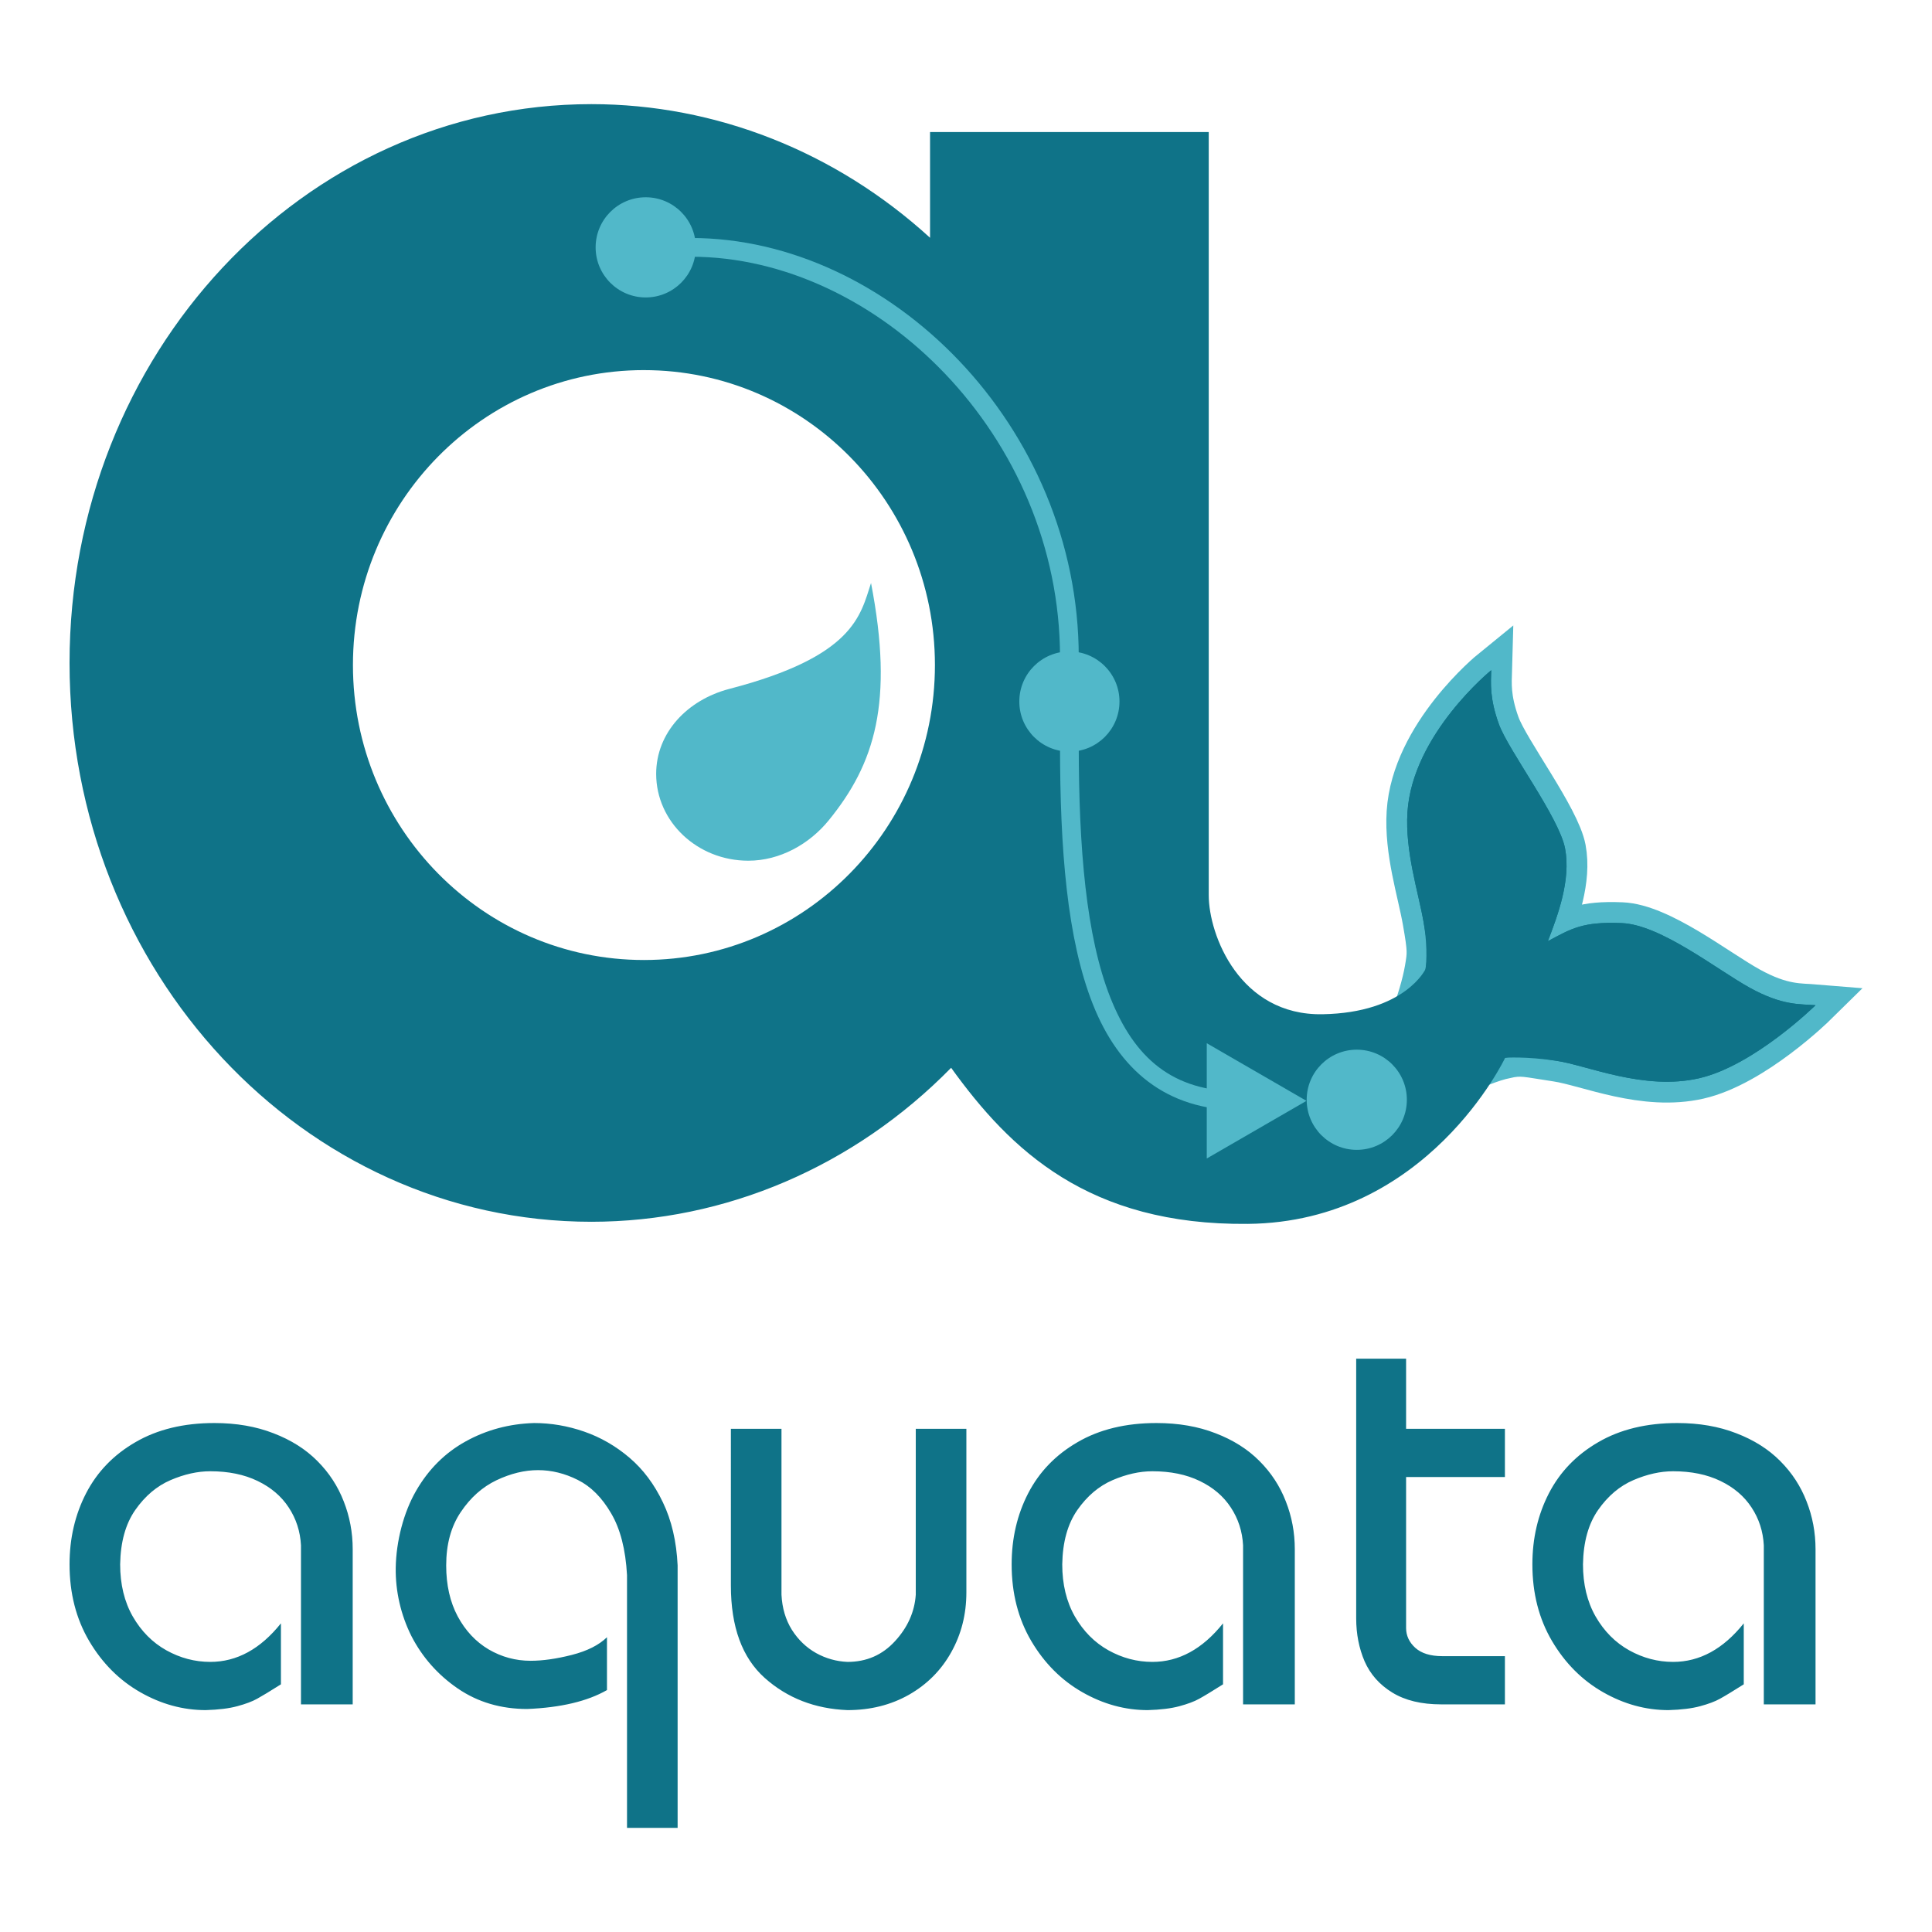
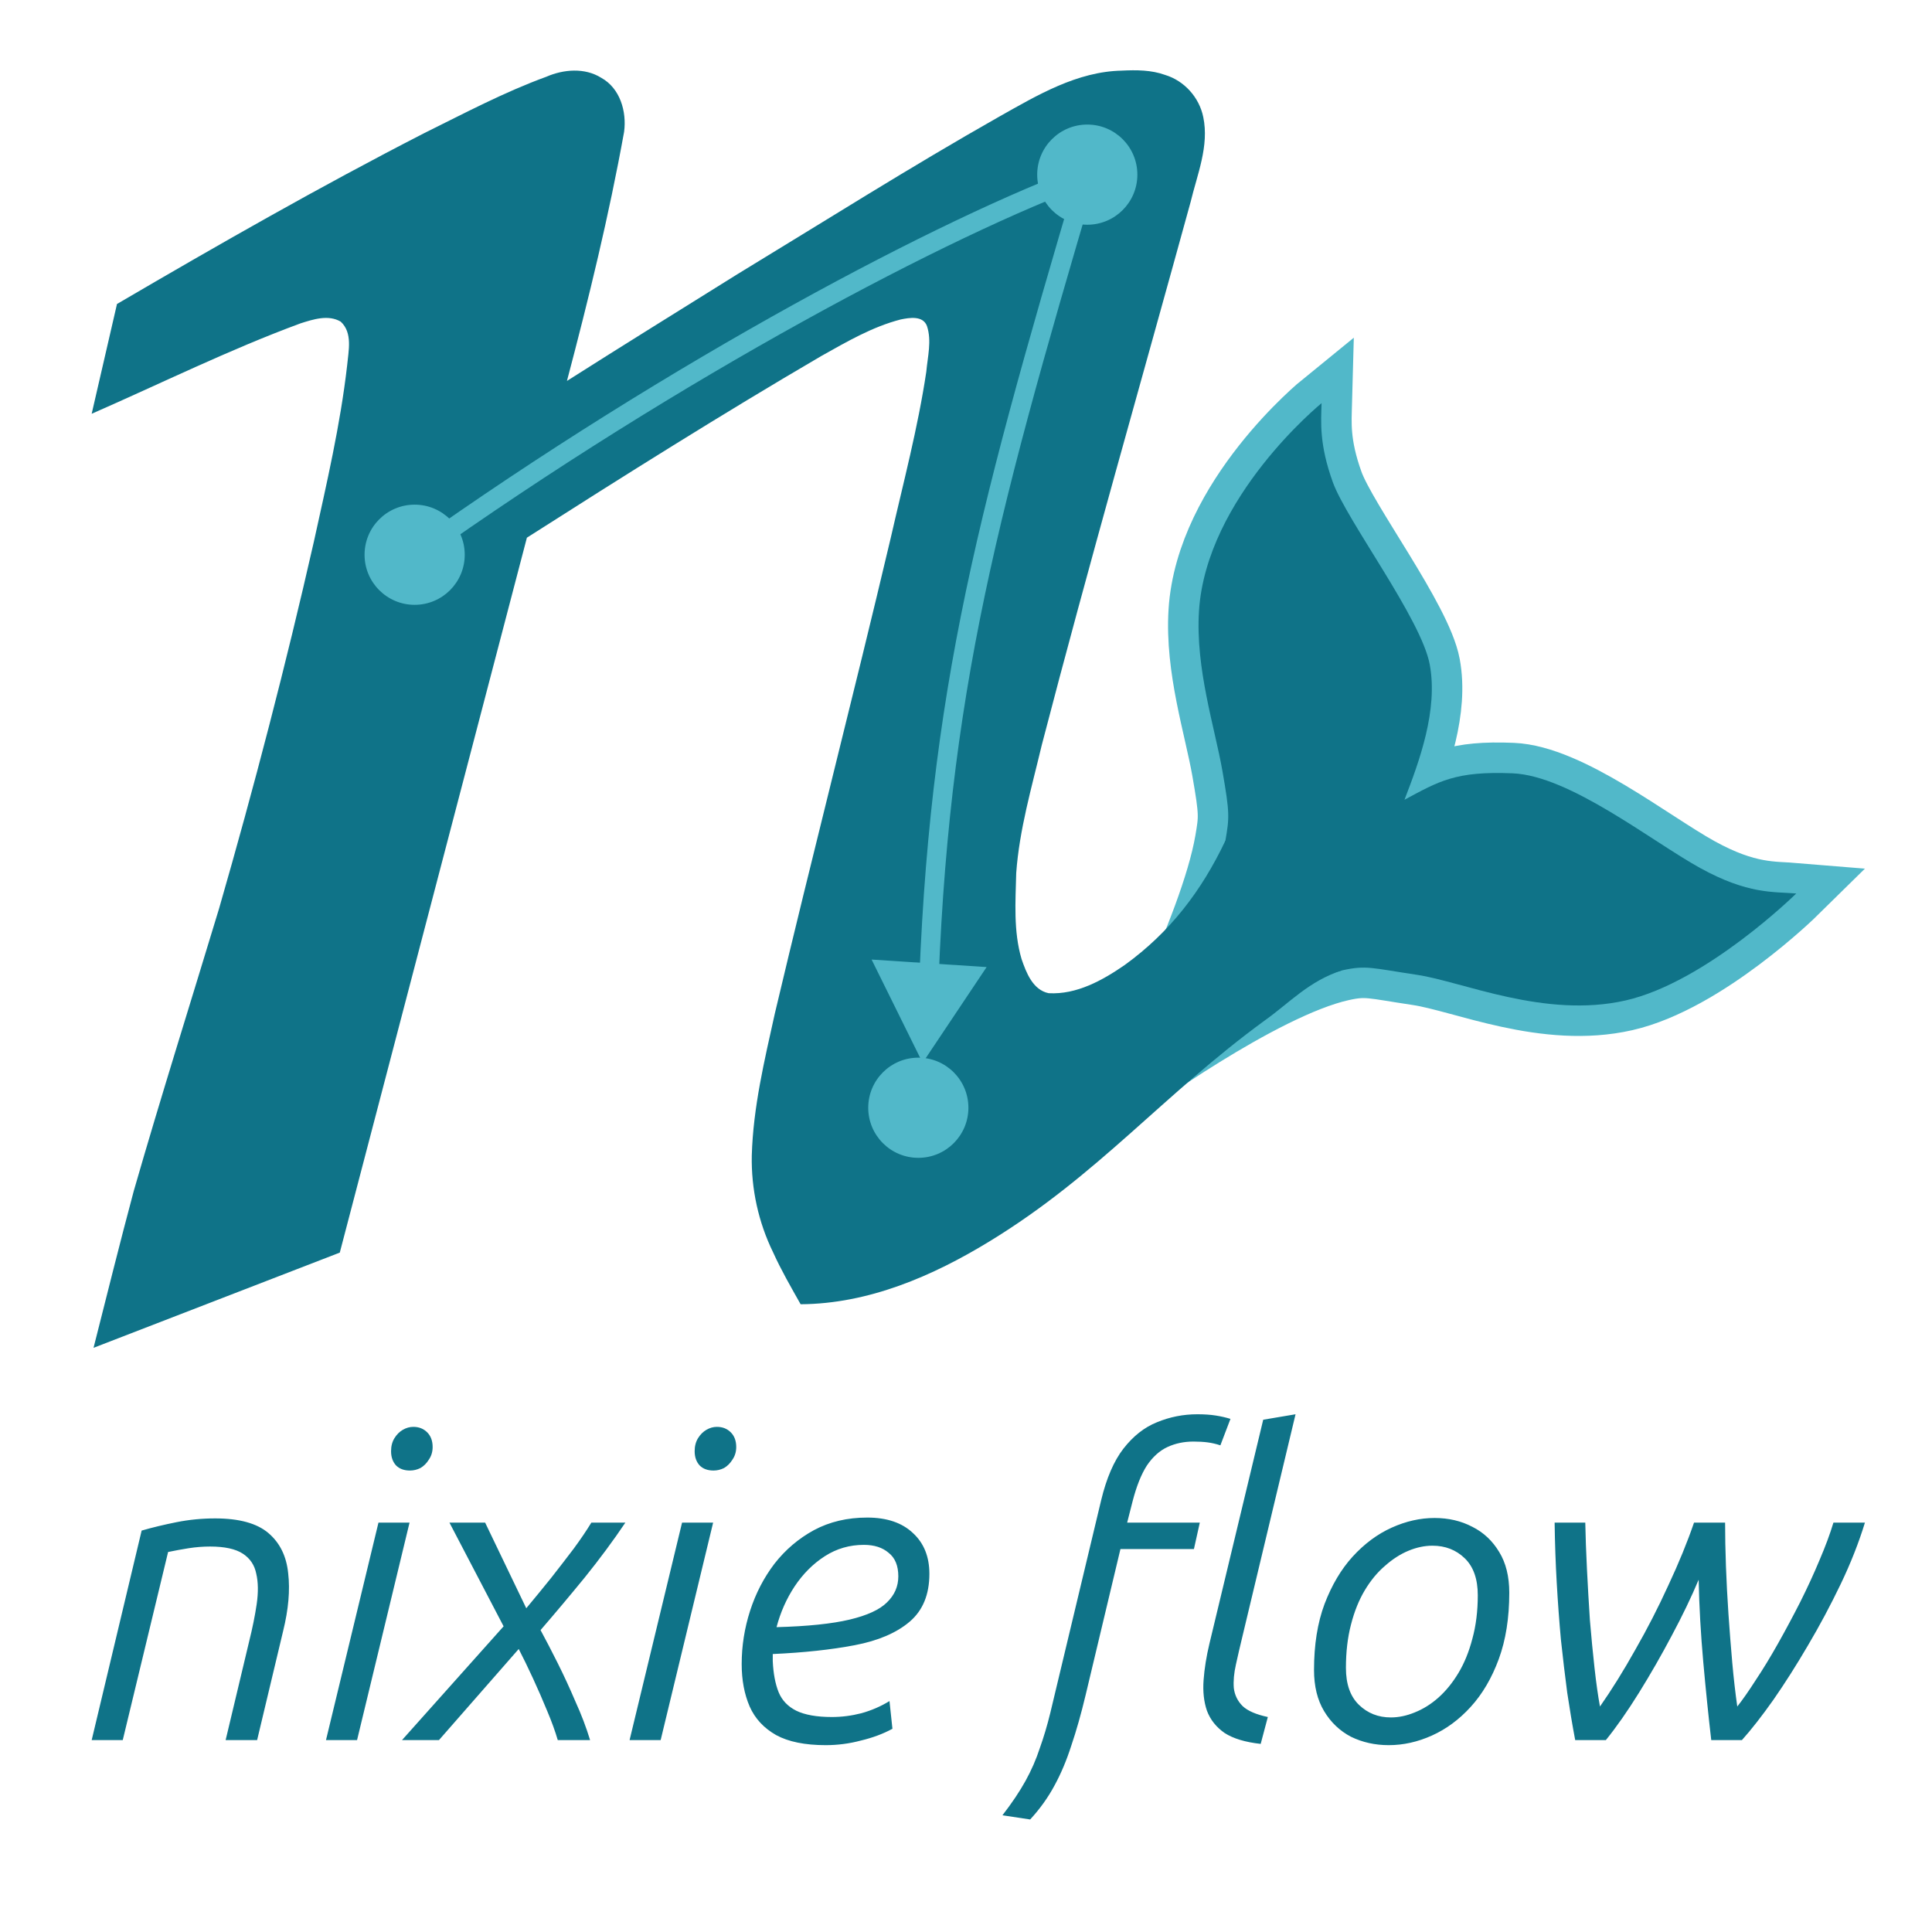
<svg xmlns="http://www.w3.org/2000/svg" width="200mm" height="200mm" viewBox="0 0 200 200" version="1.1" id="svg1" xml:space="preserve">
  <defs id="defs1">
+     <rect x="27.839" y="584.625" width="707.913" height="143.173" id="rect2" />
+     <rect x="39.371" y="503.382" width="187.011" height="157.483" id="rect1" />
    <rect x="-108.269" y="873.186" width="1094.078" height="357.3" id="rect9" />
  </defs>
  <g id="layer1">
-     <g id="g9" transform="matrix(1.077773,0,0,1.077773,-15.56226,-6.737457)">
-       <path id="path9" style="fill:#0f7388;fill-opacity:1;stroke:#51b8c9;stroke-width:4;stroke-linejoin:miter;stroke-dasharray:none;stroke-opacity:1;paint-order:stroke fill markers" d="m 159.01,107.85 c 1.607,-0.359 1.963,-0.149 4.932,0.292 2.969,0.442 8.385,2.884 13.68,1.679 5.295,-1.205 11.199,-7.019 11.199,-7.019 -1.489,-0.124 -3.158,0.067 -6.322,-1.68 -3.164,-1.747 -8.538,-6.051 -12.29,-6.207 -3.752,-0.156 -4.832,0.522 -7.098,1.735 0.969,-2.512 2.216,-5.884 1.656,-8.882 -0.56,-2.998 -5.454,-9.448 -6.359,-11.959 -0.906,-2.511 -0.772,-3.952 -0.738,-5.184 0,0 -7.571,6.152 -8.045,13.644 -0.238,3.77 1.039,7.643 1.536,10.478 0.491,2.8 0.458,3.077 0.199,4.585 -0.986,5.757 -6.544,16.255 -6.544,16.255 0,0 8.935,-6.562 14.194,-7.738 z" />
-       <path id="path1" style="fill:#0f7388;fill-opacity:1;stroke:none;stroke-width:0.407;stroke-linejoin:round;paint-order:stroke fill markers" d="M 71.244,16.254 A 50.125,53.674 0 0 0 21.119,69.928 50.125,53.674 0 0 0 71.244,123.602 50.125,53.674 0 0 0 105.795,108.813 c 5.697,7.904 13.191,15.14 28.491,14.992 17.279,-0.167 24.724,-15.956 24.724,-15.956 0,0 1.963,-0.149 4.932,0.292 2.969,0.442 8.385,2.884 13.68,1.679 5.295,-1.205 11.199,-7.019 11.199,-7.019 -1.489,-0.124 -3.158,0.067 -6.322,-1.68 -3.164,-1.747 -8.538,-6.051 -12.29,-6.207 -3.752,-0.156 -4.832,0.522 -7.098,1.735 0.969,-2.512 2.216,-5.884 1.656,-8.882 -0.56,-2.998 -5.454,-9.448 -6.359,-11.959 -0.906,-2.511 -0.772,-3.952 -0.738,-5.184 0,0 -7.571,6.152 -8.045,13.644 -0.238,3.77 1.039,7.643 1.536,10.478 0.491,2.8 0.199,4.585 0.199,4.585 0,0 -1.952,4.198 -9.897,4.338 -7.941,0.139 -10.921,-7.602 -10.925,-11.429 v -0.006 -73.298 H 103.77 V 29.089 A 50.125,53.674 0 0 0 71.244,16.254 Z m 5.045,25.547 A 27.95,28.329 0 0 1 104.239,70.129 27.95,28.329 0 0 1 76.289,98.459 27.95,28.329 0 0 1 48.339,70.129 27.95,28.329 0 0 1 76.289,41.8 Z" />
-       <path id="path4" style="fill:#51b8c9;fill-opacity:1;stroke:none;stroke-width:0.538;stroke-linejoin:round;paint-order:stroke fill markers" d="m 98.101,62.25 c -1.027,3.148 -1.651,7.058 -13.603,10.168 -4.043,1.052 -7.034,4.217 -7.034,8.163 -1.43e-4,4.607 3.962,8.341 8.851,8.341 3.048,3.1e-5 5.87,-1.603 7.716,-3.869 4.435,-5.442 6.282,-11.337 4.07,-22.804 z" />
-       <circle style="fill:#51b8c9;fill-opacity:1;stroke:none;stroke-width:0.42;stroke-linejoin:round;paint-order:stroke fill markers" id="path6" cx="76.46" cy="30.01" r="4.811" />
-       <circle style="fill:#51b8c9;fill-opacity:1;stroke:none;stroke-width:0.42;stroke-linejoin:round;paint-order:stroke fill markers" id="circle6" cx="117.154" cy="73.633" r="4.811" />
-       <circle style="fill:#51b8c9;fill-opacity:1;stroke:none;stroke-width:0.42;stroke-linejoin:round;paint-order:stroke fill markers" id="circle7" cx="144.757" cy="111.883" r="4.811" />
-       <path style="baseline-shift:baseline;display:inline;overflow:visible;vector-effect:none;fill:#51b8c9;fill-rule:evenodd;enable-background:accumulate;stop-color:#000000;stop-opacity:1;opacity:1" d="m 80.824,29.111 v 1.799 c 17.836,1e-6 35.43,17.197 35.43,38.471 h 1.799 c 0,-22.261 -18.246,-40.27 -37.229,-40.27 z" id="path7" />
-       <g id="path8" style="opacity:1">
-         <path style="baseline-shift:baseline;display:inline;overflow:visible;vector-effect:none;fill:#51b8c9;fill-rule:evenodd;enable-background:accumulate;stop-color:#000000;stop-opacity:1" d="m 116.254,77.83 c 0,9.994 0.673,18.61 3.152,24.875 2.479,6.265 7.013,10.184 14.131,10.184 v -1.799 c -6.49,0 -10.149,-3.209 -12.459,-9.047 -2.31,-5.838 -3.025,-14.303 -3.025,-24.213 z" id="path10" />
-         <g id="g2">
-           <g id="path2" style="opacity:1">
-             <path style="baseline-shift:baseline;display:inline;overflow:visible;vector-effect:none;fill:#51b8c9;fill-rule:evenodd;enable-background:accumulate;stop-color:#000000;stop-opacity:1" d="m 138.727,111.988 -7.78,4.497 v -8.994 z" id="path3" />
-             <path style="baseline-shift:baseline;display:inline;overflow:visible;vector-effect:none;fill:#51b8c9;fill-rule:evenodd;enable-background:accumulate;stop-color:#000000;stop-opacity:1" d="m 130.348,106.453 v 11.072 l 9.576,-5.537 z m 1.199,2.078 5.98,3.457 -5.98,3.457 z" id="path5" />
-           </g>
-         </g>
+     <g id="g3">
+       <path id="path9-1" style="fill:#0f7388;fill-opacity:1;stroke:#51b8c9;stroke-width:6.31;stroke-linejoin:miter;stroke-dasharray:none;stroke-opacity:1;paint-order:stroke fill markers" d="m 138.923,100.455 c 2.535,-0.567 3.097,-0.236 7.781,0.461 4.683,0.697 13.227,4.55 21.579,2.649 8.352,-1.901 17.665,-11.072 17.665,-11.072 -2.348,-0.196 -4.982,0.106 -9.973,-2.65 -4.991,-2.756 -13.468,-9.545 -19.387,-9.79 -5.919,-0.246 -7.622,0.823 -11.196,2.737 1.529,-3.963 3.496,-9.281 2.612,-14.011 -0.883,-4.73 -8.603,-14.904 -10.031,-18.865 -1.428,-3.961 -1.217,-6.234 -1.165,-8.177 0,0 -11.943,9.704 -12.69,21.522 -0.376,5.946 1.639,12.056 2.423,16.528 0.774,4.416 0.722,4.854 0.314,7.233 -1.556,9.082 -10.323,25.641 -10.323,25.641 0,0 14.095,-10.351 22.391,-12.206 z" />
+       <path id="text1" style="font-style:italic;font-weight:500;font-size:96px;font-family:Z003;-inkscape-font-specification:'Z003, Medium Italic';white-space:pre;fill:#0f7388;fill-opacity:1;stroke-width:6.073;stroke-dasharray:6.073, 18.22" d="M 116.145,7.311 C 111.501,7.399 107.388,9.852 103.458,12.063 94.261,17.274 85.323,22.921 76.292,28.412 70.419,32.078 64.534,35.722 58.691,39.434 60.943,30.906 63.041,22.328 64.607,13.646 64.888,11.55 64.193,9.133 62.241,8.054 60.526,6.985 58.342,7.17 56.552,7.947 52.19,9.538 48.078,11.725 43.922,13.779 33.123,19.317 22.585,25.34 12.111,31.469 11.239,35.257 10.363,39.045 9.49,42.834 16.682,39.687 23.735,36.194 31.107,33.475 c 1.315,-0.418 2.881,-0.933 4.165,-0.178 1.261,1.166 0.797,3.036 0.663,4.539 -0.707,6.161 -2.117,12.2 -3.45,18.268 -2.894,12.742 -6.187,25.393 -9.807,37.948 -2.947,9.743 -6.014,19.451 -8.83,29.233 -1.447,5.399 -2.79,10.823 -4.165,16.241 8.497,-3.286 16.995,-6.571 25.492,-9.857 6.456,-24.669 12.913,-49.339 19.369,-74.008 10.063,-6.42 20.202,-12.799 30.484,-18.811 2.627,-1.471 5.28,-3.025 8.217,-3.781 0.914,-0.186 2.306,-0.42 2.717,0.689 0.504,1.527 0.066,3.166 -0.072,4.723 -0.868,5.812 -2.382,11.501 -3.686,17.224 -3.878,16.424 -8.109,32.787 -11.994,49.217 -1.072,4.84 -2.245,9.712 -2.385,14.688 -0.072,3.458 0.685,6.916 2.203,10.025 0.837,1.851 1.856,3.611 2.852,5.38 7.026,-0.04 13.68,-2.915 19.58,-6.525 11.225,-6.853 17.915,-15.156 28.501,-22.877 2.475,-1.757 4.568,-4.082 7.963,-5.159 -4.874,-4.625 -7.193,-8.812 -12.067,-13.436 -2.47,5.204 -5.734,9.483 -10.424,12.876 -2.305,1.594 -4.985,3.083 -7.877,2.922 -1.641,-0.339 -2.32,-2.127 -2.805,-3.537 -0.85,-2.881 -0.625,-5.932 -0.553,-8.895 0.326,-4.527 1.602,-8.857 2.644,-13.249 4.89,-18.804 10.259,-37.484 15.407,-56.215 0.689,-2.866 1.937,-5.806 1.313,-8.799 -0.414,-2.032 -1.956,-3.758 -3.945,-4.363 -1.43,-0.518 -2.972,-0.521 -4.471,-0.448 z" />
+     </g>
+     <path style="font-style:italic;font-size:96px;font-family:Ubuntu;-inkscape-font-specification:'Ubuntu, Italic';white-space:pre;fill:#0f7388;stroke-width:1.999;stroke-dasharray:1.999, 5.998" d="m 30.144,676.439 11.424,-47.904 q 3.648,-1.056 7.968,-1.92 4.32,-0.864 8.832,-0.864 8.256,0 12.192,3.36 3.936,3.36 4.512,9.216 0.672,5.76 -1.152,13.152 l -5.952,24.96 h -7.2 l 5.376,-22.56 q 1.152,-4.608 1.728,-8.544 0.576,-4.032 -0.096,-6.912 -0.576,-2.976 -3.072,-4.608 -2.496,-1.632 -7.488,-1.632 -2.4,0 -4.896,0.384 -2.4,0.384 -4.704,0.864 l -10.368,43.008 z m 53.568,0 12,-49.728 h 7.104 l -12,49.728 z m 19.2,-61.632 q -2.016,0 -3.168,-1.152 -1.152,-1.248 -1.152,-3.264 0,-1.728 0.768,-2.976 0.768,-1.248 1.92,-1.92 1.152,-0.672 2.4,-0.672 1.92,0 3.168,1.248 1.248,1.248 1.248,3.36 0,1.632 -0.864,2.88 -0.768,1.248 -1.92,1.92 -1.152,0.576 -2.4,0.576 z m -1.824,61.632 23.232,-26.016 -12.384,-23.712 h 8.16 l 9.408,19.584 q 2.88,-3.456 5.664,-6.912 2.784,-3.552 5.184,-6.72 2.4,-3.264 4.032,-5.952 h 7.776 q -4.128,6.144 -9.312,12.576 -5.184,6.336 -10.08,12 1.824,3.36 3.936,7.584 2.112,4.224 4.032,8.736 2.016,4.416 3.36,8.832 h -7.392 q -0.864,-2.976 -2.4,-6.624 -1.536,-3.744 -3.264,-7.488 -1.728,-3.744 -3.264,-6.72 l -18.24,20.832 z m 52.032,0 12,-49.728 h 7.104 l -12,49.728 z m 19.2,-61.632 q -2.016,0 -3.168,-1.152 -1.152,-1.248 -1.152,-3.264 0,-1.728 0.768,-2.976 0.768,-1.248 1.92,-1.92 1.152,-0.672 2.4,-0.672 1.92,0 3.168,1.248 1.248,1.248 1.248,3.36 0,1.632 -0.864,2.88 -0.768,1.248 -1.92,1.92 -1.152,0.576 -2.4,0.576 z m 25.632,62.784 q -7.104,0 -11.328,-2.304 -4.224,-2.4 -6.048,-6.528 -1.824,-4.224 -1.824,-9.696 0,-6.24 1.92,-12.192 1.92,-5.952 5.568,-10.752 3.744,-4.8 9.024,-7.68 5.376,-2.88 12.192,-2.88 6.72,0 10.464,3.552 3.744,3.456 3.744,9.312 0,7.104 -4.512,10.944 -4.512,3.84 -12.576,5.376 -8.064,1.536 -18.72,2.016 0,0.384 0,0.864 0,0.384 0,0.768 0.192,4.224 1.344,7.104 1.152,2.784 4.032,4.224 2.976,1.44 8.16,1.44 3.36,0 6.72,-0.864 3.456,-0.96 6.432,-2.784 l 0.672,6.336 q -3.168,1.728 -7.2,2.688 -3.936,1.056 -8.064,1.056 z m -11.232,-26.976 q 10.656,-0.288 16.704,-1.728 6.048,-1.44 8.544,-3.936 2.592,-2.496 2.592,-5.952 0,-3.648 -2.208,-5.376 -2.112,-1.824 -5.664,-1.824 -4.896,0 -8.928,2.592 -4.032,2.592 -6.912,6.912 -2.784,4.224 -4.128,9.312 z m 57.984,43.968 -6.336,-0.96 q 3.264,-4.224 5.28,-7.872 2.016,-3.648 3.264,-7.488 1.344,-3.744 2.4,-8.064 l 11.616,-48.576 q 1.824,-7.584 5.088,-11.808 3.36,-4.32 7.68,-6.048 4.416,-1.824 9.216,-1.824 2.4,0 4.224,0.288 1.824,0.288 3.36,0.768 l -2.304,6.048 q -1.44,-0.48 -2.88,-0.672 -1.44,-0.192 -3.264,-0.192 -3.264,0 -5.952,1.248 -2.688,1.248 -4.704,4.224 -1.92,2.976 -3.264,8.16 l -1.248,4.896 h 16.608 l -1.344,6.048 h -16.8 l -7.968,33.408 q -1.536,6.432 -3.264,11.52 -1.632,5.088 -3.84,9.12 -2.208,4.128 -5.568,7.776 z m 52.704,-17.28 q -5.28,-0.576 -8.256,-2.496 -2.88,-2.016 -4.032,-5.088 -1.056,-3.072 -0.768,-7.008 0.288,-3.936 1.344,-8.352 l 12.288,-51.168 7.392,-1.248 -12.096,50.592 q -0.864,3.552 -1.536,6.624 -0.672,2.976 -0.48,5.376 0.288,2.4 2.016,4.128 1.728,1.632 5.76,2.496 z m 29.28,0.288 q -4.704,0 -8.64,-1.92 -3.84,-2.016 -6.144,-5.856 -2.304,-3.84 -2.304,-9.408 0,-8.64 2.4,-15.072 2.496,-6.528 6.432,-10.848 4.032,-4.416 8.928,-6.624 4.896,-2.208 9.792,-2.208 4.8,0 8.64,2.016 3.84,1.92 6.144,5.76 2.304,3.744 2.304,9.312 0,8.64 -2.4,15.168 -2.4,6.528 -6.432,10.944 -3.936,4.32 -8.832,6.528 -4.896,2.208 -9.888,2.208 z m 0.48,-6.336 q 2.688,0 5.472,-1.152 2.88,-1.152 5.376,-3.36 2.592,-2.304 4.608,-5.664 2.016,-3.36 3.168,-7.776 1.248,-4.512 1.248,-9.984 0,-5.568 -2.976,-8.448 -2.976,-2.88 -7.392,-2.88 -2.688,0 -5.472,1.152 -2.784,1.152 -5.376,3.456 -2.592,2.208 -4.608,5.568 -2.016,3.36 -3.168,7.872 -1.152,4.416 -1.152,9.888 0,5.568 2.976,8.448 2.976,2.88 7.296,2.88 z m 42.144,5.184 q -0.96,-5.088 -1.824,-10.848 -0.768,-5.856 -1.44,-12.096 -0.576,-6.336 -0.96,-13.056 -0.384,-6.72 -0.48,-13.728 h 7.008 q 0.096,4.896 0.384,10.656 0.288,5.76 0.672,11.616 0.48,5.76 1.056,10.944 0.576,5.184 1.248,8.832 4.032,-5.76 8.064,-12.96 4.128,-7.2 7.584,-14.784 3.552,-7.584 5.856,-14.304 h 7.104 q 0,4.608 0.192,9.984 0.192,5.28 0.576,10.944 0.384,5.568 0.864,11.04 0.48,5.376 1.152,10.08 1.824,-2.304 4.224,-6.048 2.496,-3.744 5.088,-8.352 2.592,-4.608 5.088,-9.504 2.496,-4.992 4.416,-9.6 2.016,-4.704 3.168,-8.544 h 7.2 q -2.112,6.912 -5.568,14.112 -3.456,7.2 -7.488,14.016 -3.936,6.72 -7.872,12.384 -3.936,5.568 -7.2,9.216 h -7.008 q -0.96,-8.256 -1.824,-17.856 -0.864,-9.6 -1.056,-18.816 -2.496,5.952 -6.144,12.768 -3.552,6.72 -7.488,13.056 -3.936,6.336 -7.584,10.848 z" id="text2" transform="matrix(0.4527957,0,0,0.4527957,-4.158777,-126.1528)" aria-label="nixie flow" />
+     <circle style="fill:#51b8c9;fill-opacity:1;stroke:none;stroke-width:0.452;stroke-linejoin:round;paint-order:stroke fill markers" id="path6" cx="42.924" cy="57.427" r="5.185" />
+     <circle style="fill:#51b8c9;fill-opacity:1;stroke:none;stroke-width:0.452;stroke-linejoin:round;paint-order:stroke fill markers" id="circle6" cx="112.555" cy="18.079" r="5.185" />
+     <circle style="fill:#51b8c9;fill-opacity:1;stroke:none;stroke-width:0.452;stroke-linejoin:round;paint-order:stroke fill markers" id="circle7" cx="95.064" cy="114.674" r="5.185" />
+     <path style="fill:none;fill-opacity:1;stroke:#51b8c9;stroke-width:2;stroke-dasharray:none;stroke-opacity:1" d="M 43.052,57.315 C 70.213,38.004 98.139,23.339 112.555,18.079" id="path11" />
+     <path style="fill:none;fill-opacity:1;stroke:#51b8c9;stroke-width:2;stroke-dasharray:none;stroke-opacity:1" d="M 112.555,18.079 C 101.66,54.913 96.719,73.657 95.979,107.485" id="path12" />
+     <g id="g2-9" transform="matrix(-0.0702898,1.075478,-1.075478,-0.0702898,225.7852,-32.59246)">
+       <g id="path2-1" style="opacity:1">
+         <path style="baseline-shift:baseline;display:inline;overflow:visible;vector-effect:none;fill:#51b8c9;fill-rule:evenodd;enable-background:accumulate;stop-color:#000000;stop-opacity:1" d="m 138.727,111.988 -7.78,4.497 v -8.994 z" id="path3-1" />
+         <path style="baseline-shift:baseline;display:inline;overflow:visible;vector-effect:none;fill:#51b8c9;fill-rule:evenodd;enable-background:accumulate;stop-color:#000000;stop-opacity:1" d="m 130.348,106.453 v 11.072 l 9.576,-5.537 z m 1.199,2.078 5.98,3.457 -5.98,3.457 z" id="path5-9" />
      </g>
-       <path style="font-size:224px;line-height:1.25;font-family:Bahamas;-inkscape-font-specification:'Bahamas, Normal';letter-spacing:2.02px;word-spacing:3.21px;white-space:pre;fill:#0f7388;stroke-width:11.339;stroke-linejoin:round;paint-order:stroke fill markers" d="m -12.402,1071.203 v -62.07 c -0.292,-5.432 -1.878,-10.336 -4.758,-14.711 -2.88,-4.411 -6.945,-7.875 -12.195,-10.391 -5.214,-2.516 -11.357,-3.773 -18.43,-3.773 -4.958,0 -10.117,1.148 -15.477,3.445 -5.359,2.297 -9.953,6.18 -13.781,11.648 -3.792,5.432 -5.76,12.505 -5.906,21.219 0,7.802 1.641,14.583 4.922,20.344 3.318,5.76 7.674,10.154 13.07,13.18 5.432,3.026 11.156,4.539 17.172,4.539 10.354,0 19.542,-5.013 27.562,-15.039 v 23.789 c -4.266,2.698 -7.365,4.575 -9.297,5.633 -1.896,1.057 -4.466,2.023 -7.711,2.898 -3.208,0.875 -7.328,1.385 -12.359,1.531 -8.859,0 -17.372,-2.333 -25.539,-7 -8.167,-4.667 -14.802,-11.32 -19.906,-19.961 -5.104,-8.677 -7.656,-18.648 -7.656,-29.914 0,-10.135 2.151,-19.378 6.453,-27.727 4.339,-8.385 10.773,-15.039 19.305,-19.961 8.531,-4.958 18.776,-7.438 30.734,-7.438 8.568,0 16.26,1.331 23.078,3.992 6.854,2.625 12.56,6.234 17.117,10.828 4.557,4.557 7.984,9.807 10.281,15.75 2.333,5.906 3.5,12.141 3.5,18.703 v 60.484 z m 127.2,48.18 v -98.602 c -0.547,-10.026 -2.625,-18.083 -6.234,-24.172 -3.573,-6.125 -7.893,-10.445 -12.961,-12.961 -5.068,-2.552 -10.245,-3.828 -15.531,-3.828 -5.25,0 -10.646,1.312 -16.188,3.938 -5.505,2.625 -10.154,6.763 -13.945,12.414 -3.792,5.615 -5.688,12.56 -5.688,20.836 0,7.62 1.495,14.237 4.484,19.852 3.026,5.615 7.055,9.917 12.086,12.906 5.068,2.953 10.518,4.43 16.352,4.43 4.776,0 10.154,-0.766 16.133,-2.297 5.979,-1.531 10.536,-3.828 13.672,-6.891 v 20.617 c -7.62,4.375 -17.992,6.836 -31.117,7.383 -10.245,0 -19.268,-2.661 -27.07,-7.984 -7.802,-5.359 -13.836,-12.177 -18.102,-20.453 -4.14,-8.25 -6.276,-17.562 -6.125,-26.688 0.171,-10.332 3.081,-21.583 7.93,-29.969 4.849,-8.422 11.302,-14.857 19.359,-19.305 8.094,-4.484 16.99,-6.872 26.688,-7.164 6.599,0 13.107,1.112 19.523,3.336 6.417,2.224 12.305,5.615 17.664,10.172 5.359,4.557 9.716,10.372 13.07,17.445 3.391,7.036 5.305,15.24 5.742,24.609 v 102.375 z m 40.52,-155.695 h 19.742 v 64.75 c 0.255,5.177 1.604,9.734 4.047,13.672 2.479,3.901 5.633,6.927 9.461,9.078 3.828,2.115 7.911,3.263 12.25,3.445 7.401,0 13.562,-2.68 18.484,-8.039 4.958,-5.359 7.674,-11.412 8.148,-18.156 v -64.75 h 19.742 v 63.82 c 0,8.531 -1.969,16.315 -5.906,23.352 -3.901,7 -9.388,12.523 -16.461,16.57 -7.073,4.01 -15.076,6.016 -24.008,6.016 -12.724,-0.51 -23.497,-4.703 -32.32,-12.578 -8.786,-7.875 -13.18,-19.888 -13.18,-36.039 z m 199.825,107.516 v -62.07 c -0.292,-5.432 -1.878,-10.336 -4.758,-14.711 -2.88,-4.411 -6.945,-7.875 -12.195,-10.391 -5.214,-2.516 -11.357,-3.773 -18.43,-3.773 -4.958,0 -10.117,1.148 -15.477,3.445 -5.359,2.297 -9.953,6.18 -13.781,11.648 -3.792,5.432 -5.76,12.505 -5.906,21.219 0,7.802 1.641,14.583 4.922,20.344 3.318,5.76 7.674,10.154 13.07,13.18 5.432,3.026 11.156,4.539 17.172,4.539 10.354,0 19.542,-5.013 27.562,-15.039 v 23.789 c -4.266,2.698 -7.365,4.575 -9.297,5.633 -1.896,1.057 -4.466,2.023 -7.711,2.898 -3.208,0.875 -7.328,1.385 -12.359,1.531 -8.859,0 -17.372,-2.333 -25.539,-7 -8.167,-4.667 -14.802,-11.32 -19.906,-19.961 -5.104,-8.677 -7.656,-18.648 -7.656,-29.914 0,-10.135 2.151,-19.378 6.453,-27.727 4.339,-8.385 10.773,-15.039 19.305,-19.961 8.531,-4.958 18.776,-7.438 30.734,-7.438 8.568,0 16.26,1.331 23.078,3.992 6.854,2.625 12.56,6.234 17.117,10.828 4.557,4.557 7.984,9.807 10.281,15.75 2.333,5.906 3.5,12.141 3.5,18.703 v 60.484 z m 44.129,-33.578 V 936.343 h 19.469 v 27.344 h 38.555 v 18.812 h -38.555 v 58.898 c 0,2.99 1.203,5.578 3.609,7.766 2.406,2.151 5.906,3.227 10.5,3.227 h 24.445 v 18.812 h -24.883 c -7.693,0 -14.036,-1.531 -19.031,-4.594 -4.995,-3.062 -8.604,-7.128 -10.828,-12.195 -2.188,-5.104 -3.281,-10.701 -3.281,-16.789 z m 159.028,33.578 v -62.07 c -0.292,-5.432 -1.878,-10.336 -4.758,-14.711 -2.88,-4.411 -6.945,-7.875 -12.195,-10.391 -5.214,-2.516 -11.357,-3.773 -18.43,-3.773 -4.958,0 -10.117,1.148 -15.477,3.445 -5.359,2.297 -9.953,6.18 -13.781,11.648 -3.792,5.432 -5.76,12.505 -5.906,21.219 0,7.802 1.641,14.583 4.922,20.344 3.318,5.76 7.674,10.154 13.07,13.18 5.432,3.026 11.156,4.539 17.172,4.539 10.354,0 19.542,-5.013 27.562,-15.039 v 23.789 c -4.266,2.698 -7.365,4.575 -9.297,5.633 -1.896,1.057 -4.466,2.023 -7.711,2.898 -3.208,0.875 -7.328,1.385 -12.359,1.531 -8.859,0 -17.372,-2.333 -25.539,-7 -8.167,-4.667 -14.802,-11.32 -19.906,-19.961 -5.104,-8.677 -7.656,-18.648 -7.656,-29.914 0,-10.135 2.151,-19.378 6.453,-27.727 4.339,-8.385 10.773,-15.039 19.305,-19.961 8.531,-4.958 18.776,-7.438 30.734,-7.438 8.568,0 16.26,1.331 23.078,3.992 6.854,2.625 12.56,6.234 17.117,10.828 4.557,4.557 7.984,9.807 10.281,15.75 2.333,5.906 3.5,12.141 3.5,18.703 v 60.484 z" id="text9" transform="matrix(0.2461958,0,0,0.2461958,46.40146,-93.77036)" aria-label="aquata" />
    </g>
  </g>
</svg>
